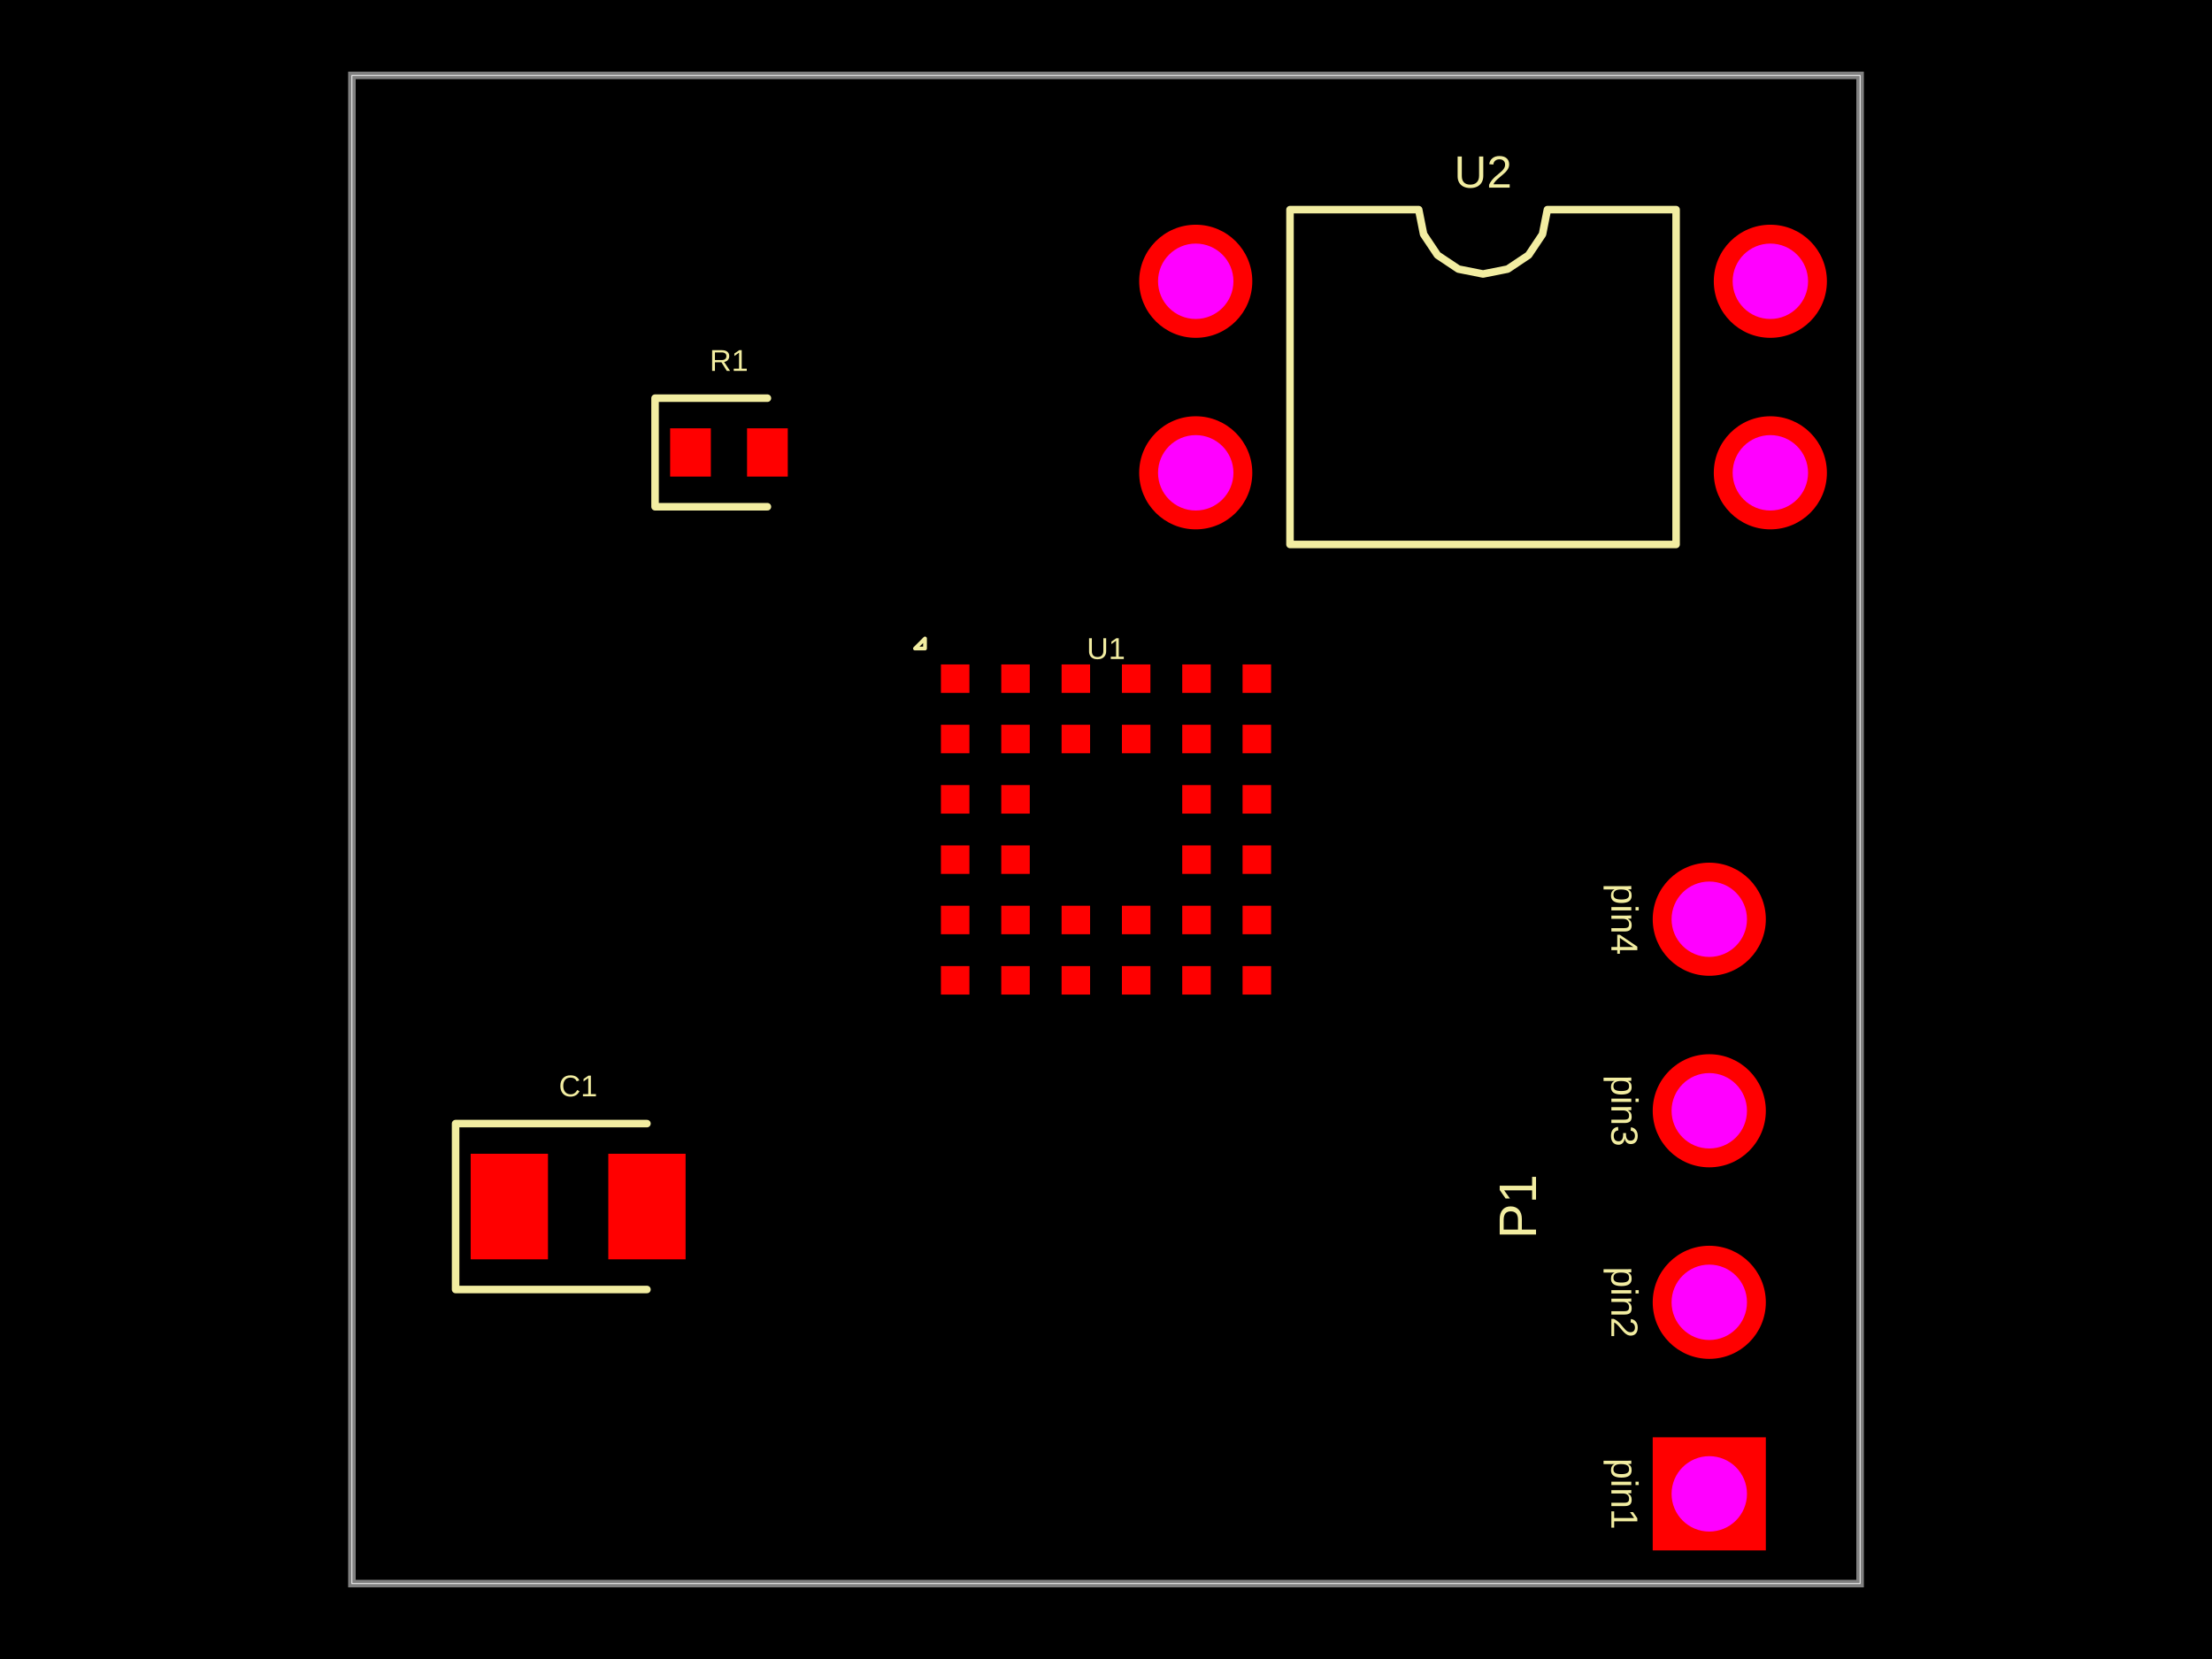
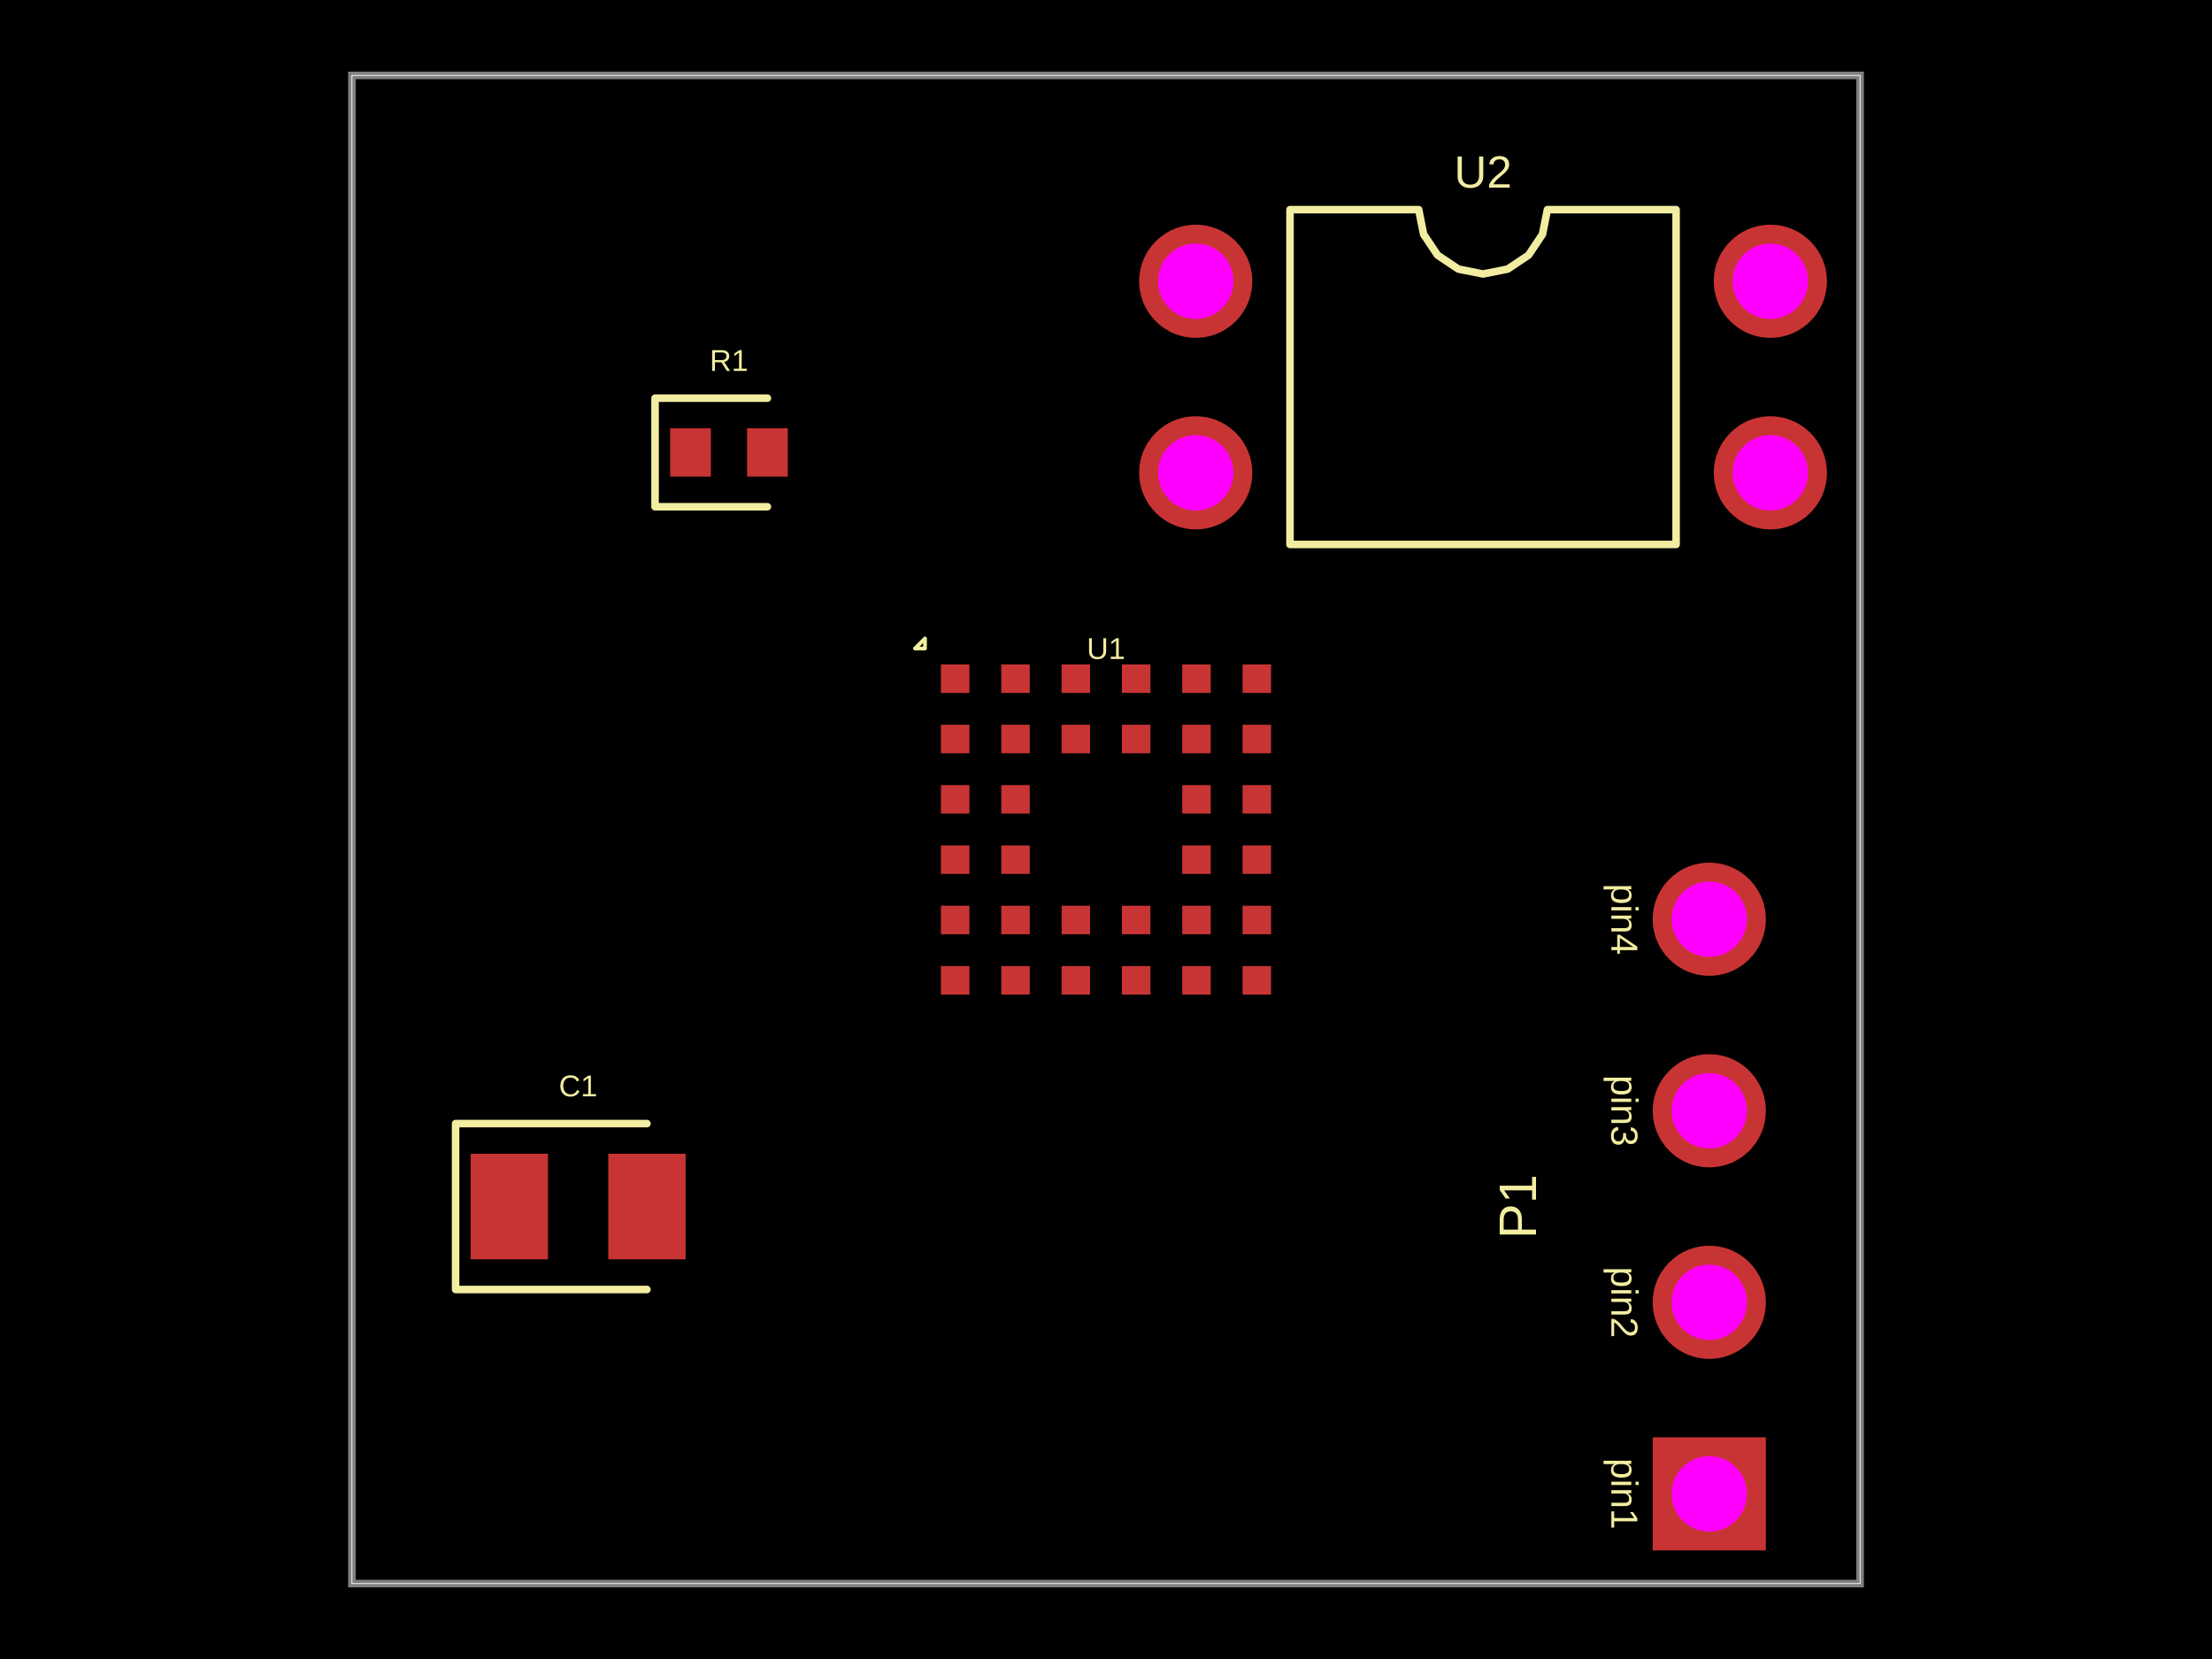
<svg xmlns="http://www.w3.org/2000/svg" width="800" height="600">
  <style />
  <rect class="boundary" x="0" y="0" fill="#000" width="800" height="600" />
  <rect class="pcb-boundary" fill="none" stroke="#fff" stroke-width="0.3" x="127.273" y="27.273" width="545.455" height="545.455" />
  <path class="pcb-board" d="M 127.273 572.727 L 672.727 572.727 L 672.727 27.273 L 127.273 27.273 Z" fill="none" stroke="rgba(255, 255, 255, 0.5)" stroke-width="2.727" />
-   <rect class="pcb-pad" fill="#ff0000" x="340.301" y="349.392" width="10.308" height="10.308" data-layer="top" />
-   <rect class="pcb-pad" fill="#ff0000" x="362.119" y="349.392" width="10.308" height="10.308" data-layer="top" />
-   <rect class="pcb-pad" fill="#ff0000" x="383.937" y="349.392" width="10.308" height="10.308" data-layer="top" />
-   <rect class="pcb-pad" fill="#ff0000" x="405.755" y="349.392" width="10.308" height="10.308" data-layer="top" />
-   <rect class="pcb-pad" fill="#ff0000" x="427.573" y="349.392" width="10.308" height="10.308" data-layer="top" />
-   <rect class="pcb-pad" fill="#ff0000" x="449.392" y="349.392" width="10.308" height="10.308" data-layer="top" />
-   <rect class="pcb-pad" fill="#ff0000" x="340.301" y="327.573" width="10.308" height="10.308" data-layer="top" />
-   <rect class="pcb-pad" fill="#ff0000" x="362.119" y="327.573" width="10.308" height="10.308" data-layer="top" />
-   <rect class="pcb-pad" fill="#ff0000" x="383.937" y="327.573" width="10.308" height="10.308" data-layer="top" />
-   <rect class="pcb-pad" fill="#ff0000" x="405.755" y="327.573" width="10.308" height="10.308" data-layer="top" />
-   <rect class="pcb-pad" fill="#ff0000" x="427.573" y="327.573" width="10.308" height="10.308" data-layer="top" />
-   <rect class="pcb-pad" fill="#ff0000" x="449.392" y="327.573" width="10.308" height="10.308" data-layer="top" />
-   <rect class="pcb-pad" fill="#ff0000" x="340.301" y="305.755" width="10.308" height="10.308" data-layer="top" />
-   <rect class="pcb-pad" fill="#ff0000" x="362.119" y="305.755" width="10.308" height="10.308" data-layer="top" />
-   <rect class="pcb-pad" fill="#ff0000" x="427.573" y="305.755" width="10.308" height="10.308" data-layer="top" />
-   <rect class="pcb-pad" fill="#ff0000" x="449.392" y="305.755" width="10.308" height="10.308" data-layer="top" />
-   <rect class="pcb-pad" fill="#ff0000" x="340.301" y="283.937" width="10.308" height="10.308" data-layer="top" />
-   <rect class="pcb-pad" fill="#ff0000" x="362.119" y="283.937" width="10.308" height="10.308" data-layer="top" />
-   <rect class="pcb-pad" fill="#ff0000" x="427.573" y="283.937" width="10.308" height="10.308" data-layer="top" />
-   <rect class="pcb-pad" fill="#ff0000" x="449.392" y="283.937" width="10.308" height="10.308" data-layer="top" />
-   <rect class="pcb-pad" fill="#ff0000" x="340.301" y="262.119" width="10.308" height="10.308" data-layer="top" />
-   <rect class="pcb-pad" fill="#ff0000" x="362.119" y="262.119" width="10.308" height="10.308" data-layer="top" />
-   <rect class="pcb-pad" fill="#ff0000" x="383.937" y="262.119" width="10.308" height="10.308" data-layer="top" />
-   <rect class="pcb-pad" fill="#ff0000" x="405.755" y="262.119" width="10.308" height="10.308" data-layer="top" />
-   <rect class="pcb-pad" fill="#ff0000" x="427.573" y="262.119" width="10.308" height="10.308" data-layer="top" />
-   <rect class="pcb-pad" fill="#ff0000" x="449.392" y="262.119" width="10.308" height="10.308" data-layer="top" />
-   <rect class="pcb-pad" fill="#ff0000" x="340.301" y="240.301" width="10.308" height="10.308" data-layer="top" />
-   <rect class="pcb-pad" fill="#ff0000" x="362.119" y="240.301" width="10.308" height="10.308" data-layer="top" />
-   <rect class="pcb-pad" fill="#ff0000" x="383.937" y="240.301" width="10.308" height="10.308" data-layer="top" />
-   <rect class="pcb-pad" fill="#ff0000" x="405.755" y="240.301" width="10.308" height="10.308" data-layer="top" />
-   <rect class="pcb-pad" fill="#ff0000" x="427.573" y="240.301" width="10.308" height="10.308" data-layer="top" />
-   <rect class="pcb-pad" fill="#ff0000" x="449.392" y="240.301" width="10.308" height="10.308" data-layer="top" />
-   <rect class="pcb-pad" fill="#ff0000" x="242.364" y="154.909" width="14.727" height="17.455" data-layer="top" />
-   <rect class="pcb-pad" fill="#ff0000" x="270.182" y="154.909" width="14.727" height="17.455" data-layer="top" />
-   <rect class="pcb-pad" fill="#ff0000" x="170.227" y="417.273" width="27.955" height="38.182" data-layer="top" />
-   <rect class="pcb-pad" fill="#ff0000" x="220" y="417.273" width="27.955" height="38.182" data-layer="top" />
+   <rect class="pcb-pad" fill="rgb(200, 52, 52)" x="340.301" y="349.392" width="10.308" height="10.308" data-layer="top" />
+   <rect class="pcb-pad" fill="rgb(200, 52, 52)" x="362.119" y="349.392" width="10.308" height="10.308" data-layer="top" />
+   <rect class="pcb-pad" fill="rgb(200, 52, 52)" x="383.937" y="349.392" width="10.308" height="10.308" data-layer="top" />
+   <rect class="pcb-pad" fill="rgb(200, 52, 52)" x="405.755" y="349.392" width="10.308" height="10.308" data-layer="top" />
+   <rect class="pcb-pad" fill="rgb(200, 52, 52)" x="427.573" y="349.392" width="10.308" height="10.308" data-layer="top" />
+   <rect class="pcb-pad" fill="rgb(200, 52, 52)" x="449.392" y="349.392" width="10.308" height="10.308" data-layer="top" />
+   <rect class="pcb-pad" fill="rgb(200, 52, 52)" x="340.301" y="327.573" width="10.308" height="10.308" data-layer="top" />
+   <rect class="pcb-pad" fill="rgb(200, 52, 52)" x="362.119" y="327.573" width="10.308" height="10.308" data-layer="top" />
+   <rect class="pcb-pad" fill="rgb(200, 52, 52)" x="383.937" y="327.573" width="10.308" height="10.308" data-layer="top" />
+   <rect class="pcb-pad" fill="rgb(200, 52, 52)" x="405.755" y="327.573" width="10.308" height="10.308" data-layer="top" />
+   <rect class="pcb-pad" fill="rgb(200, 52, 52)" x="427.573" y="327.573" width="10.308" height="10.308" data-layer="top" />
+   <rect class="pcb-pad" fill="rgb(200, 52, 52)" x="449.392" y="327.573" width="10.308" height="10.308" data-layer="top" />
+   <rect class="pcb-pad" fill="rgb(200, 52, 52)" x="340.301" y="305.755" width="10.308" height="10.308" data-layer="top" />
+   <rect class="pcb-pad" fill="rgb(200, 52, 52)" x="362.119" y="305.755" width="10.308" height="10.308" data-layer="top" />
+   <rect class="pcb-pad" fill="rgb(200, 52, 52)" x="427.573" y="305.755" width="10.308" height="10.308" data-layer="top" />
+   <rect class="pcb-pad" fill="rgb(200, 52, 52)" x="449.392" y="305.755" width="10.308" height="10.308" data-layer="top" />
+   <rect class="pcb-pad" fill="rgb(200, 52, 52)" x="340.301" y="283.937" width="10.308" height="10.308" data-layer="top" />
+   <rect class="pcb-pad" fill="rgb(200, 52, 52)" x="362.119" y="283.937" width="10.308" height="10.308" data-layer="top" />
+   <rect class="pcb-pad" fill="rgb(200, 52, 52)" x="427.573" y="283.937" width="10.308" height="10.308" data-layer="top" />
+   <rect class="pcb-pad" fill="rgb(200, 52, 52)" x="449.392" y="283.937" width="10.308" height="10.308" data-layer="top" />
+   <rect class="pcb-pad" fill="rgb(200, 52, 52)" x="340.301" y="262.119" width="10.308" height="10.308" data-layer="top" />
+   <rect class="pcb-pad" fill="rgb(200, 52, 52)" x="362.119" y="262.119" width="10.308" height="10.308" data-layer="top" />
+   <rect class="pcb-pad" fill="rgb(200, 52, 52)" x="383.937" y="262.119" width="10.308" height="10.308" data-layer="top" />
+   <rect class="pcb-pad" fill="rgb(200, 52, 52)" x="405.755" y="262.119" width="10.308" height="10.308" data-layer="top" />
+   <rect class="pcb-pad" fill="rgb(200, 52, 52)" x="427.573" y="262.119" width="10.308" height="10.308" data-layer="top" />
+   <rect class="pcb-pad" fill="rgb(200, 52, 52)" x="449.392" y="262.119" width="10.308" height="10.308" data-layer="top" />
+   <rect class="pcb-pad" fill="rgb(200, 52, 52)" x="340.301" y="240.301" width="10.308" height="10.308" data-layer="top" />
+   <rect class="pcb-pad" fill="rgb(200, 52, 52)" x="362.119" y="240.301" width="10.308" height="10.308" data-layer="top" />
+   <rect class="pcb-pad" fill="rgb(200, 52, 52)" x="383.937" y="240.301" width="10.308" height="10.308" data-layer="top" />
+   <rect class="pcb-pad" fill="rgb(200, 52, 52)" x="405.755" y="240.301" width="10.308" height="10.308" data-layer="top" />
+   <rect class="pcb-pad" fill="rgb(200, 52, 52)" x="427.573" y="240.301" width="10.308" height="10.308" data-layer="top" />
+   <rect class="pcb-pad" fill="rgb(200, 52, 52)" x="449.392" y="240.301" width="10.308" height="10.308" data-layer="top" />
+   <rect class="pcb-pad" fill="rgb(200, 52, 52)" x="242.364" y="154.909" width="14.727" height="17.455" data-layer="top" />
+   <rect class="pcb-pad" fill="rgb(200, 52, 52)" x="270.182" y="154.909" width="14.727" height="17.455" data-layer="top" />
+   <rect class="pcb-pad" fill="rgb(200, 52, 52)" x="170.227" y="417.273" width="27.955" height="38.182" data-layer="top" />
+   <rect class="pcb-pad" fill="rgb(200, 52, 52)" x="220" y="417.273" width="27.955" height="38.182" data-layer="top" />
  <path class="pcb-silkscreen pcb-silkscreen-top" d="M 334.545 234.545 L 334.545 230.909 L 330.909 234.545 L 334.545 234.545 Z" fill="none" stroke="#f2eda1" stroke-width="1.364" stroke-linecap="round" stroke-linejoin="round" data-pcb-component-id="pcb_component_0" data-pcb-silkscreen-path-id="pcb_silkscreen_path_0" />
  <path class="pcb-silkscreen pcb-silkscreen-top" d="M 277.545 144 L 236.909 144 L 236.909 183.273 L 277.545 183.273" fill="none" stroke="#f2eda1" stroke-width="2.727" stroke-linecap="round" stroke-linejoin="round" data-pcb-component-id="pcb_component_1" data-pcb-silkscreen-path-id="pcb_silkscreen_path_1" />
  <path class="pcb-silkscreen pcb-silkscreen-top" d="M 466.545 196.909 L 466.545 75.818 L 513.091 75.818 L 514.862 84.724 L 519.907 92.274 L 527.458 97.319 L 536.364 99.091 L 545.27 97.319 L 552.82 92.274 L 557.865 84.724 L 559.636 75.818 L 606.182 75.818 L 606.182 196.909 L 466.545 196.909 Z" fill="none" stroke="#f2eda1" stroke-width="2.727" stroke-linecap="round" stroke-linejoin="round" data-pcb-component-id="pcb_component_2" data-pcb-silkscreen-path-id="pcb_silkscreen_path_2" />
  <path class="pcb-silkscreen pcb-silkscreen-top" d="M 233.977 406.364 L 164.773 406.364 L 164.773 466.364 L 233.977 466.364" fill="none" stroke="#f2eda1" stroke-width="2.727" stroke-linecap="round" stroke-linejoin="round" data-pcb-component-id="pcb_component_4" data-pcb-silkscreen-path-id="pcb_silkscreen_path_3" />
  <text x="0" y="0" dx="0" dy="0" fill="#f2eda1" font-family="Arial, sans-serif" font-size="10.909" text-anchor="middle" dominant-baseline="central" transform="matrix(1,0,0,1,400,234.5455)" class="pcb-silkscreen-text pcb-silkscreen-top" data-pcb-silkscreen-text-id="pcb_component_0" stroke="none">U1</text>
  <text x="0" y="0" dx="0" dy="0" fill="#f2eda1" font-family="Arial, sans-serif" font-size="10.909" text-anchor="middle" dominant-baseline="central" transform="matrix(1,0,0,1,263.6364,130.3636)" class="pcb-silkscreen-text pcb-silkscreen-top" data-pcb-silkscreen-text-id="pcb_component_1" stroke="none">R1</text>
  <text x="0" y="0" dx="0" dy="0" fill="#f2eda1" font-family="Arial, sans-serif" font-size="16.364" text-anchor="middle" dominant-baseline="central" transform="matrix(1,0,0,1,536.3636,62.18182)" class="pcb-silkscreen-text pcb-silkscreen-top" data-pcb-silkscreen-text-id="pcb_component_2" stroke="none">U2</text>
  <text x="0" y="0" dx="0" dy="0" fill="#f2eda1" font-family="Arial, sans-serif" font-size="13.636" text-anchor="middle" dominant-baseline="central" transform="matrix(-1.8369701987210297e-16,1,-1,-1.8369701987210297e-16,587.5,540.2727)" class="pcb-silkscreen-text pcb-silkscreen-top" data-pcb-silkscreen-text-id="pcb_component_3" stroke="none">pin1</text>
  <text x="0" y="0" dx="0" dy="0" fill="#f2eda1" font-family="Arial, sans-serif" font-size="13.636" text-anchor="middle" dominant-baseline="central" transform="matrix(-1.8369701987210297e-16,1,-1,-1.8369701987210297e-16,587.5,471)" class="pcb-silkscreen-text pcb-silkscreen-top" data-pcb-silkscreen-text-id="pcb_component_3" stroke="none">pin2</text>
  <text x="0" y="0" dx="0" dy="0" fill="#f2eda1" font-family="Arial, sans-serif" font-size="13.636" text-anchor="middle" dominant-baseline="central" transform="matrix(-1.8369701987210297e-16,1,-1,-1.8369701987210297e-16,587.5,401.7273)" class="pcb-silkscreen-text pcb-silkscreen-top" data-pcb-silkscreen-text-id="pcb_component_3" stroke="none">pin3</text>
  <text x="0" y="0" dx="0" dy="0" fill="#f2eda1" font-family="Arial, sans-serif" font-size="13.636" text-anchor="middle" dominant-baseline="central" transform="matrix(-1.8369701987210297e-16,1,-1,-1.8369701987210297e-16,587.5,332.4545)" class="pcb-silkscreen-text pcb-silkscreen-top" data-pcb-silkscreen-text-id="pcb_component_3" stroke="none">pin4</text>
  <text x="0" y="0" dx="0" dy="0" fill="#f2eda1" font-family="Arial, sans-serif" font-size="19.091" text-anchor="middle" dominant-baseline="central" transform="matrix(6.123233995736766e-17,-1,1,6.123233995736766e-17,548.9091,436.3636)" class="pcb-silkscreen-text pcb-silkscreen-top" data-pcb-silkscreen-text-id="pcb_component_3" stroke="none">P1</text>
  <text x="0" y="0" dx="0" dy="0" fill="#f2eda1" font-family="Arial, sans-serif" font-size="10.909" text-anchor="middle" dominant-baseline="central" transform="matrix(1,0,0,1,209.0909,392.7273)" class="pcb-silkscreen-text pcb-silkscreen-top" data-pcb-silkscreen-text-id="pcb_component_4" stroke="none">C1</text>
  <g>
-     <circle class="pcb-hole-outer" fill="#ff0000" cx="432.455" cy="101.727" r="20.455" />
+     <circle class="pcb-hole-outer" fill="rgb(200, 52, 52)" cx="432.455" cy="101.727" r="20.455" />
    <circle class="pcb-hole-inner" fill="#ff00ff" cx="432.455" cy="101.727" r="13.636" />
  </g>
  <g>
-     <circle class="pcb-hole-outer" fill="#ff0000" cx="432.455" cy="171" r="20.455" />
+     <circle class="pcb-hole-outer" fill="rgb(200, 52, 52)" cx="432.455" cy="171" r="20.455" />
    <circle class="pcb-hole-inner" fill="#ff00ff" cx="432.455" cy="171" r="13.636" />
  </g>
  <g>
-     <circle class="pcb-hole-outer" fill="#ff0000" cx="640.273" cy="171" r="20.455" />
+     <circle class="pcb-hole-outer" fill="rgb(200, 52, 52)" cx="640.273" cy="171" r="20.455" />
    <circle class="pcb-hole-inner" fill="#ff00ff" cx="640.273" cy="171" r="13.636" />
  </g>
  <g>
-     <circle class="pcb-hole-outer" fill="#ff0000" cx="640.273" cy="101.727" r="20.455" />
+     <circle class="pcb-hole-outer" fill="rgb(200, 52, 52)" cx="640.273" cy="101.727" r="20.455" />
    <circle class="pcb-hole-inner" fill="#ff00ff" cx="640.273" cy="101.727" r="13.636" />
  </g>
  <g>
-     <rect class="pcb-hole-outer-pad" fill="#ff0000" x="597.727" y="519.818" width="40.909" height="40.909" />
+     <rect class="pcb-hole-outer-pad" fill="rgb(200, 52, 52)" x="597.727" y="519.818" width="40.909" height="40.909" />
    <circle class="pcb-hole-inner" fill="#ff00ff" cx="618.182" cy="540.273" r="13.636" />
  </g>
  <g>
-     <circle class="pcb-hole-outer" fill="#ff0000" cx="618.182" cy="471" r="20.455" />
+     <circle class="pcb-hole-outer" fill="rgb(200, 52, 52)" cx="618.182" cy="471" r="20.455" />
    <circle class="pcb-hole-inner" fill="#ff00ff" cx="618.182" cy="471" r="13.636" />
  </g>
  <g>
-     <circle class="pcb-hole-outer" fill="#ff0000" cx="618.182" cy="401.727" r="20.455" />
+     <circle class="pcb-hole-outer" fill="rgb(200, 52, 52)" cx="618.182" cy="401.727" r="20.455" />
    <circle class="pcb-hole-inner" fill="#ff00ff" cx="618.182" cy="401.727" r="13.636" />
  </g>
  <g>
-     <circle class="pcb-hole-outer" fill="#ff0000" cx="618.182" cy="332.455" r="20.455" />
+     <circle class="pcb-hole-outer" fill="rgb(200, 52, 52)" cx="618.182" cy="332.455" r="20.455" />
    <circle class="pcb-hole-inner" fill="#ff00ff" cx="618.182" cy="332.455" r="13.636" />
  </g>
</svg>
